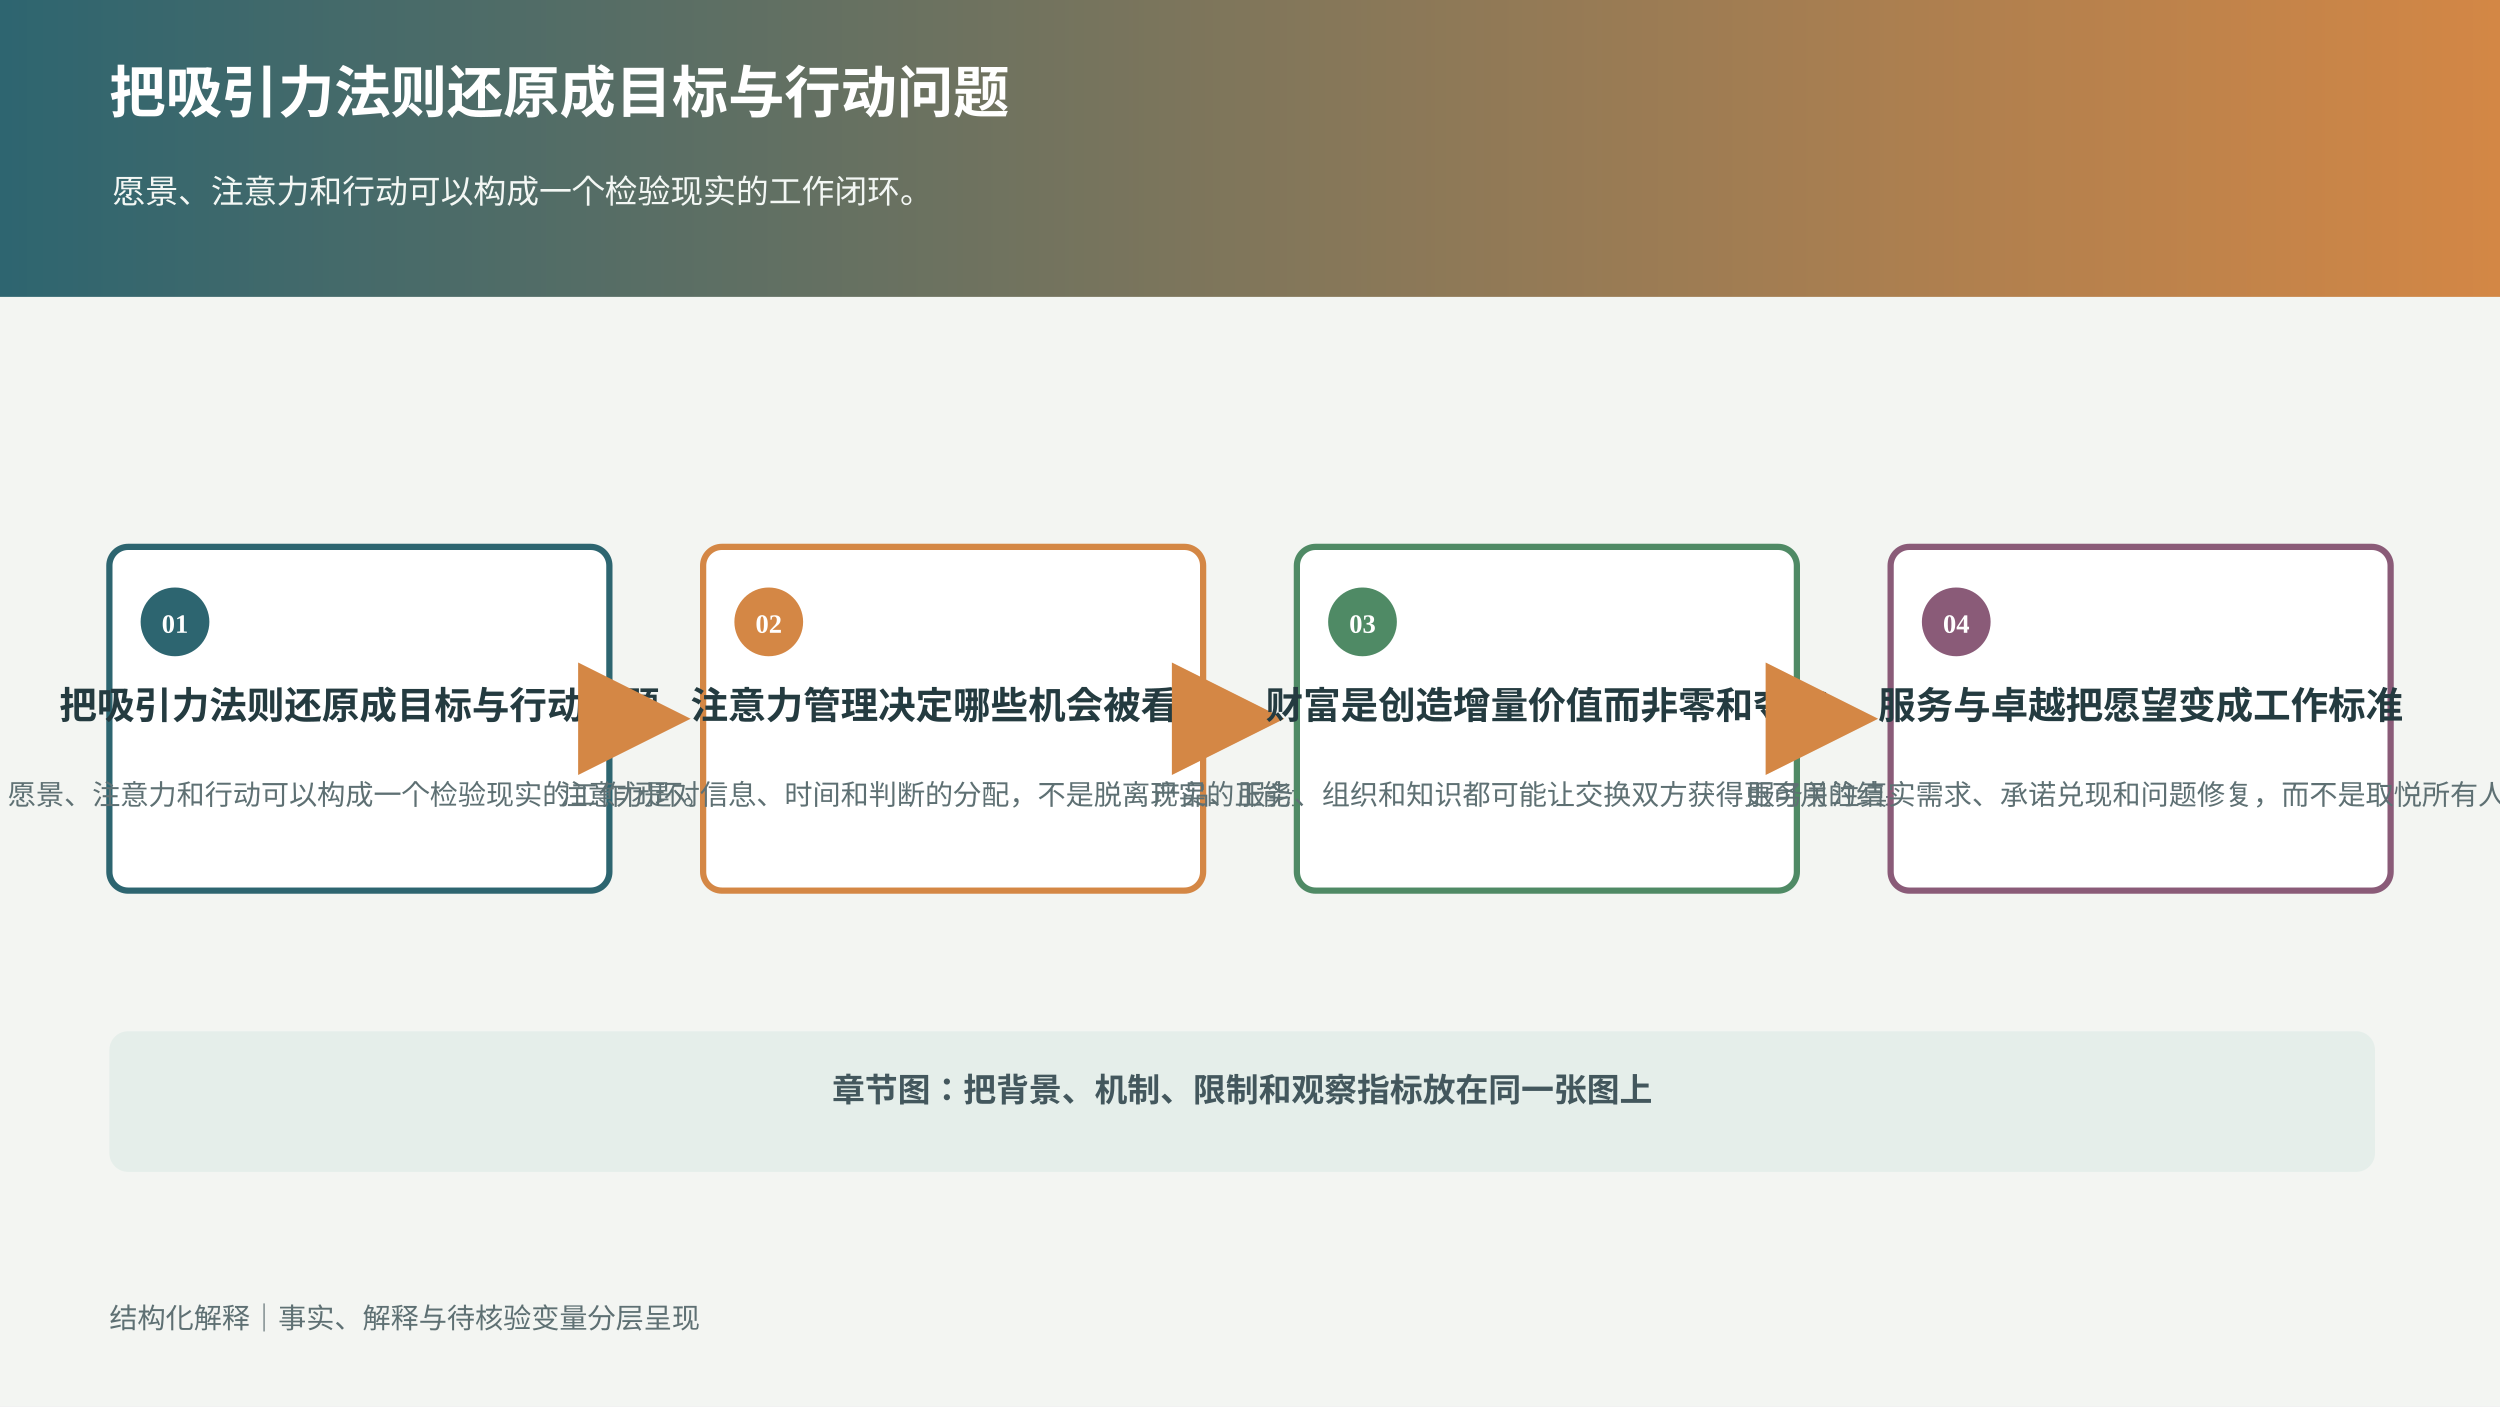
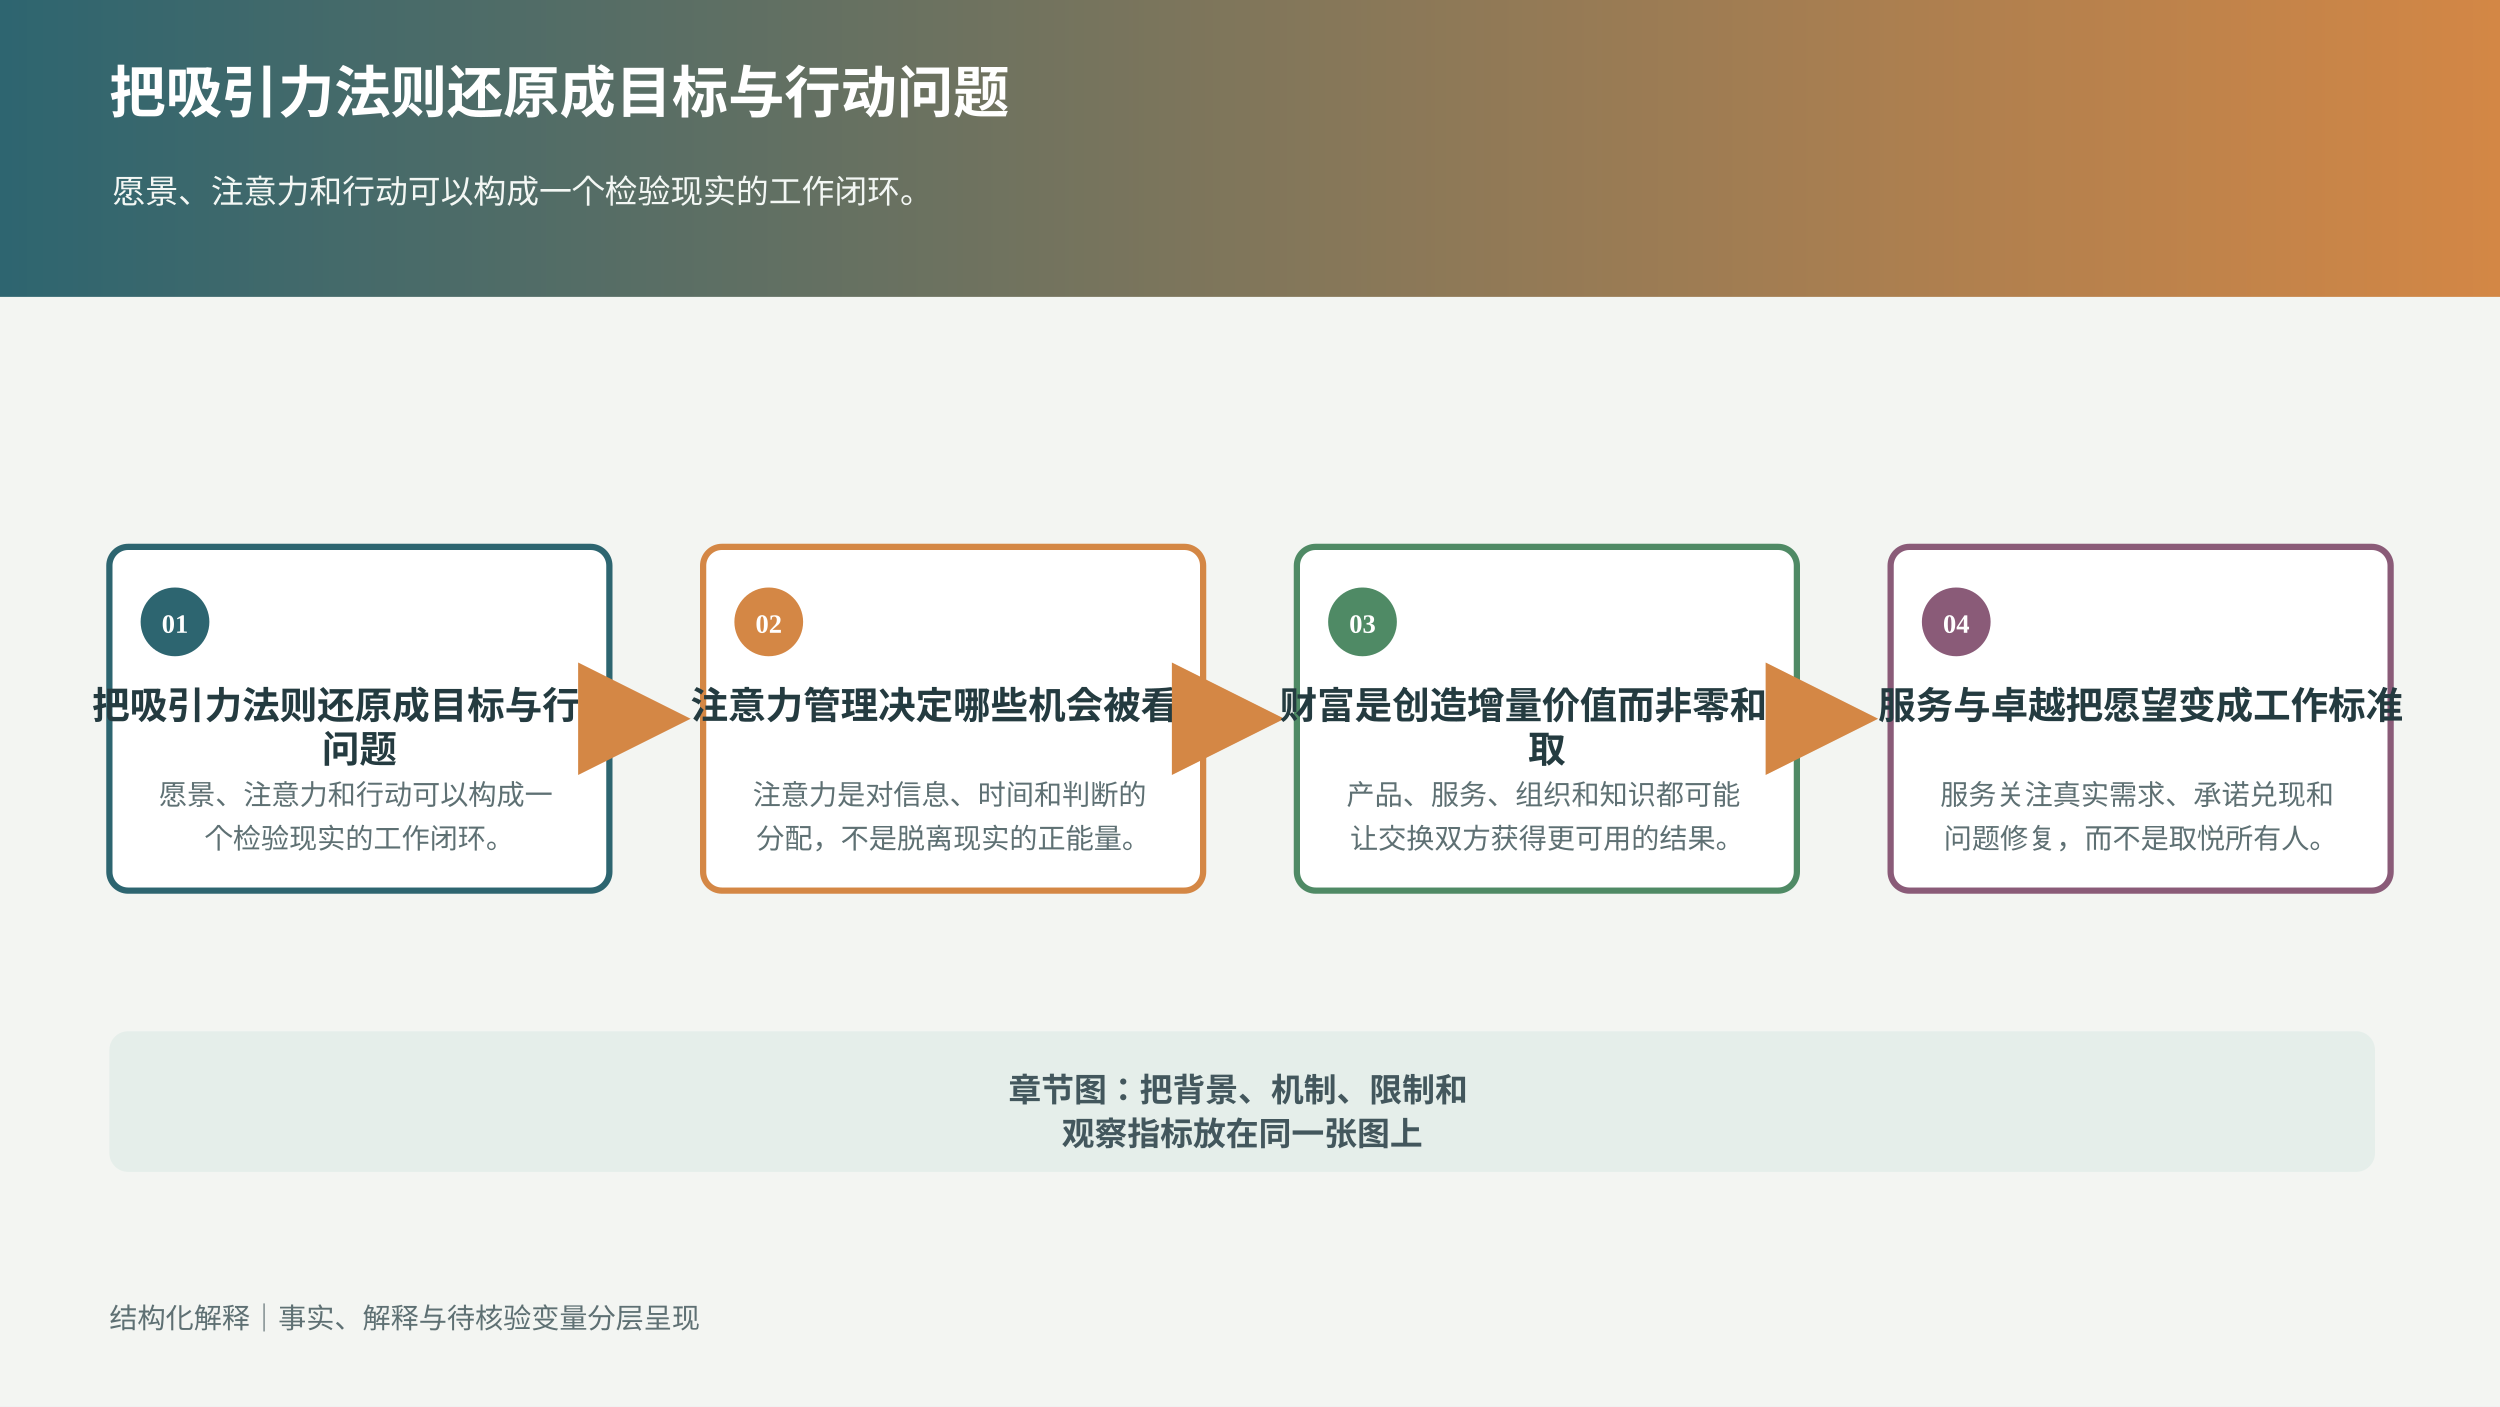
<svg xmlns="http://www.w3.org/2000/svg" width="1600" height="900" viewBox="0 0 1600 900" role="img">
  <defs>
    <linearGradient id="h" x1="0" x2="1">
      <stop stop-color="#2d6570" />
      <stop offset="1" stop-color="#d48745" />
    </linearGradient>
    <marker id="arr" markerWidth="12" markerHeight="12" refX="10" refY="6" orient="auto">
      <path d="M0 0L12 6L0 12Z" fill="#d48745" />
    </marker>
  </defs>
  <rect width="1600" height="900" fill="#f3f5f2" />
  <rect width="1600" height="190" fill="url(#h)" />
  <text x="70" y="72" text-anchor="start" font-size="36" font-weight="800" fill="#fff">把吸引力法则还原成目标与行动问题</text>
  <text x="72" y="130" text-anchor="start" font-size="21" font-weight="500" fill="#f3f7f4">愿景、注意力和行动可以构成一个检验现实的工作闭环。</text>
  <rect x="70" y="350" width="320" height="220" rx="12" fill="#fff" stroke="#2d6570" stroke-width="4" />
  <circle cx="112" cy="398" r="22" fill="#2d6570" />
  <text x="112" y="405" text-anchor="middle" font-size="17" fill="#fff" font-weight="700">01</text>
-   <text x="230" y="460" text-anchor="middle" font-size="24" font-weight="700" fill="#243b40">把吸引力法则还原成目标与行动问题</text>
-   <text x="230" y="515" text-anchor="middle" font-size="18" font-weight="500" fill="#5e7073">愿景、注意力和行动可以构成一个检验现实的工作闭环。</text>
+   <text x="230" y="460" text-anchor="middle" font-size="24" font-weight="700" fill="#243b40">
+     <tspan x="230" y="460">把吸引力法则还原成目标与行动</tspan>
+     <tspan x="230" y="488">问题</tspan>
+   </text>
+   <text x="230" y="515" text-anchor="middle" font-size="18" font-weight="500" fill="#5e7073">
+     <tspan x="230" y="515">愿景、注意力和行动可以构成一</tspan>
+     <tspan x="230" y="543">个检验现实的工作闭环。</tspan>
+   </text>
  <path d="M398 460H430" stroke="#d48745" stroke-width="6" marker-end="url(#arr)" />
  <rect x="450" y="350" width="320" height="220" rx="12" fill="#fff" stroke="#d48745" stroke-width="4" />
  <circle cx="492" cy="398" r="22" fill="#d48745" />
  <text x="492" y="405" text-anchor="middle" font-size="17" fill="#fff" font-weight="700">02</text>
  <text x="610" y="460" text-anchor="middle" font-size="24" font-weight="700" fill="#243b40">注意力管理决定哪些机会被看见</text>
-   <text x="610" y="515" text-anchor="middle" font-size="18" font-weight="500" fill="#5e7073">注意力是对信息、时间和判断的分配，不是脱离现实的正能量。</text>
+   <text x="610" y="515" text-anchor="middle" font-size="18" font-weight="500" fill="#5e7073">
+     <tspan x="610" y="515">注意力是对信息、时间和判断的</tspan>
+     <tspan x="610" y="543">分配，不是脱离现实的正能量。</tspan>
+   </text>
  <path d="M778 460H810" stroke="#d48745" stroke-width="6" marker-end="url(#arr)" />
  <rect x="830" y="350" width="320" height="220" rx="12" fill="#fff" stroke="#4f8a65" stroke-width="4" />
  <circle cx="872" cy="398" r="22" fill="#4f8a65" />
  <text x="872" y="405" text-anchor="middle" font-size="17" fill="#fff" font-weight="700">03</text>
-   <text x="990" y="460" text-anchor="middle" font-size="24" font-weight="700" fill="#243b40">财富是创造增量价值而非零和夺取</text>
-   <text x="990" y="515" text-anchor="middle" font-size="18" font-weight="500" fill="#5e7073">产品、服务、组织和知识都可能让交换双方获得更可用的结果。</text>
+   <text x="990" y="460" text-anchor="middle" font-size="24" font-weight="700" fill="#243b40">
+     <tspan x="990" y="460">财富是创造增量价值而非零和夺</tspan>
+     <tspan x="990" y="488">取</tspan>
+   </text>
+   <text x="990" y="515" text-anchor="middle" font-size="18" font-weight="500" fill="#5e7073">
+     <tspan x="990" y="515">产品、服务、组织和知识都可能</tspan>
+     <tspan x="990" y="543">让交换双方获得更可用的结果。</tspan>
+   </text>
  <path d="M1158 460H1190" stroke="#d48745" stroke-width="6" marker-end="url(#arr)" />
  <rect x="1210" y="350" width="320" height="220" rx="12" fill="#fff" stroke="#8a5b78" stroke-width="4" />
  <circle cx="1252" cy="398" r="22" fill="#8a5b78" />
  <text x="1252" y="405" text-anchor="middle" font-size="17" fill="#fff" font-weight="700">04</text>
  <text x="1370" y="460" text-anchor="middle" font-size="24" font-weight="700" fill="#243b40">服务与卓越把愿望变成工作标准</text>
-   <text x="1370" y="515" text-anchor="middle" font-size="18" font-weight="500" fill="#5e7073">服务关注真实需求、承诺兑现和问题修复，而不是取悦所有人。</text>
+   <text x="1370" y="515" text-anchor="middle" font-size="18" font-weight="500" fill="#5e7073">
+     <tspan x="1370" y="515">服务关注真实需求、承诺兑现和</tspan>
+     <tspan x="1370" y="543">问题修复，而不是取悦所有人。</tspan>
+   </text>
  <rect x="70" y="660" width="1450" height="90" rx="12" fill="#e5eeea" />
-   <text x="795" y="705" text-anchor="middle" font-size="21" font-weight="600" fill="#43575d">章节图：把背景、机制、限制和观察指标放在同一张图上</text>
+   <text x="795" y="705" text-anchor="middle" font-size="21" font-weight="600" fill="#43575d">
+     <tspan x="795" y="705">章节图：把背景、机制、限制和</tspan>
+     <tspan x="795" y="733">观察指标放在同一张图上</tspan>
+   </text>
  <text x="70" y="850" font-size="18" fill="#5e7073">结构化解释｜事实、解释与待核验变量分层呈现</text>
</svg>
